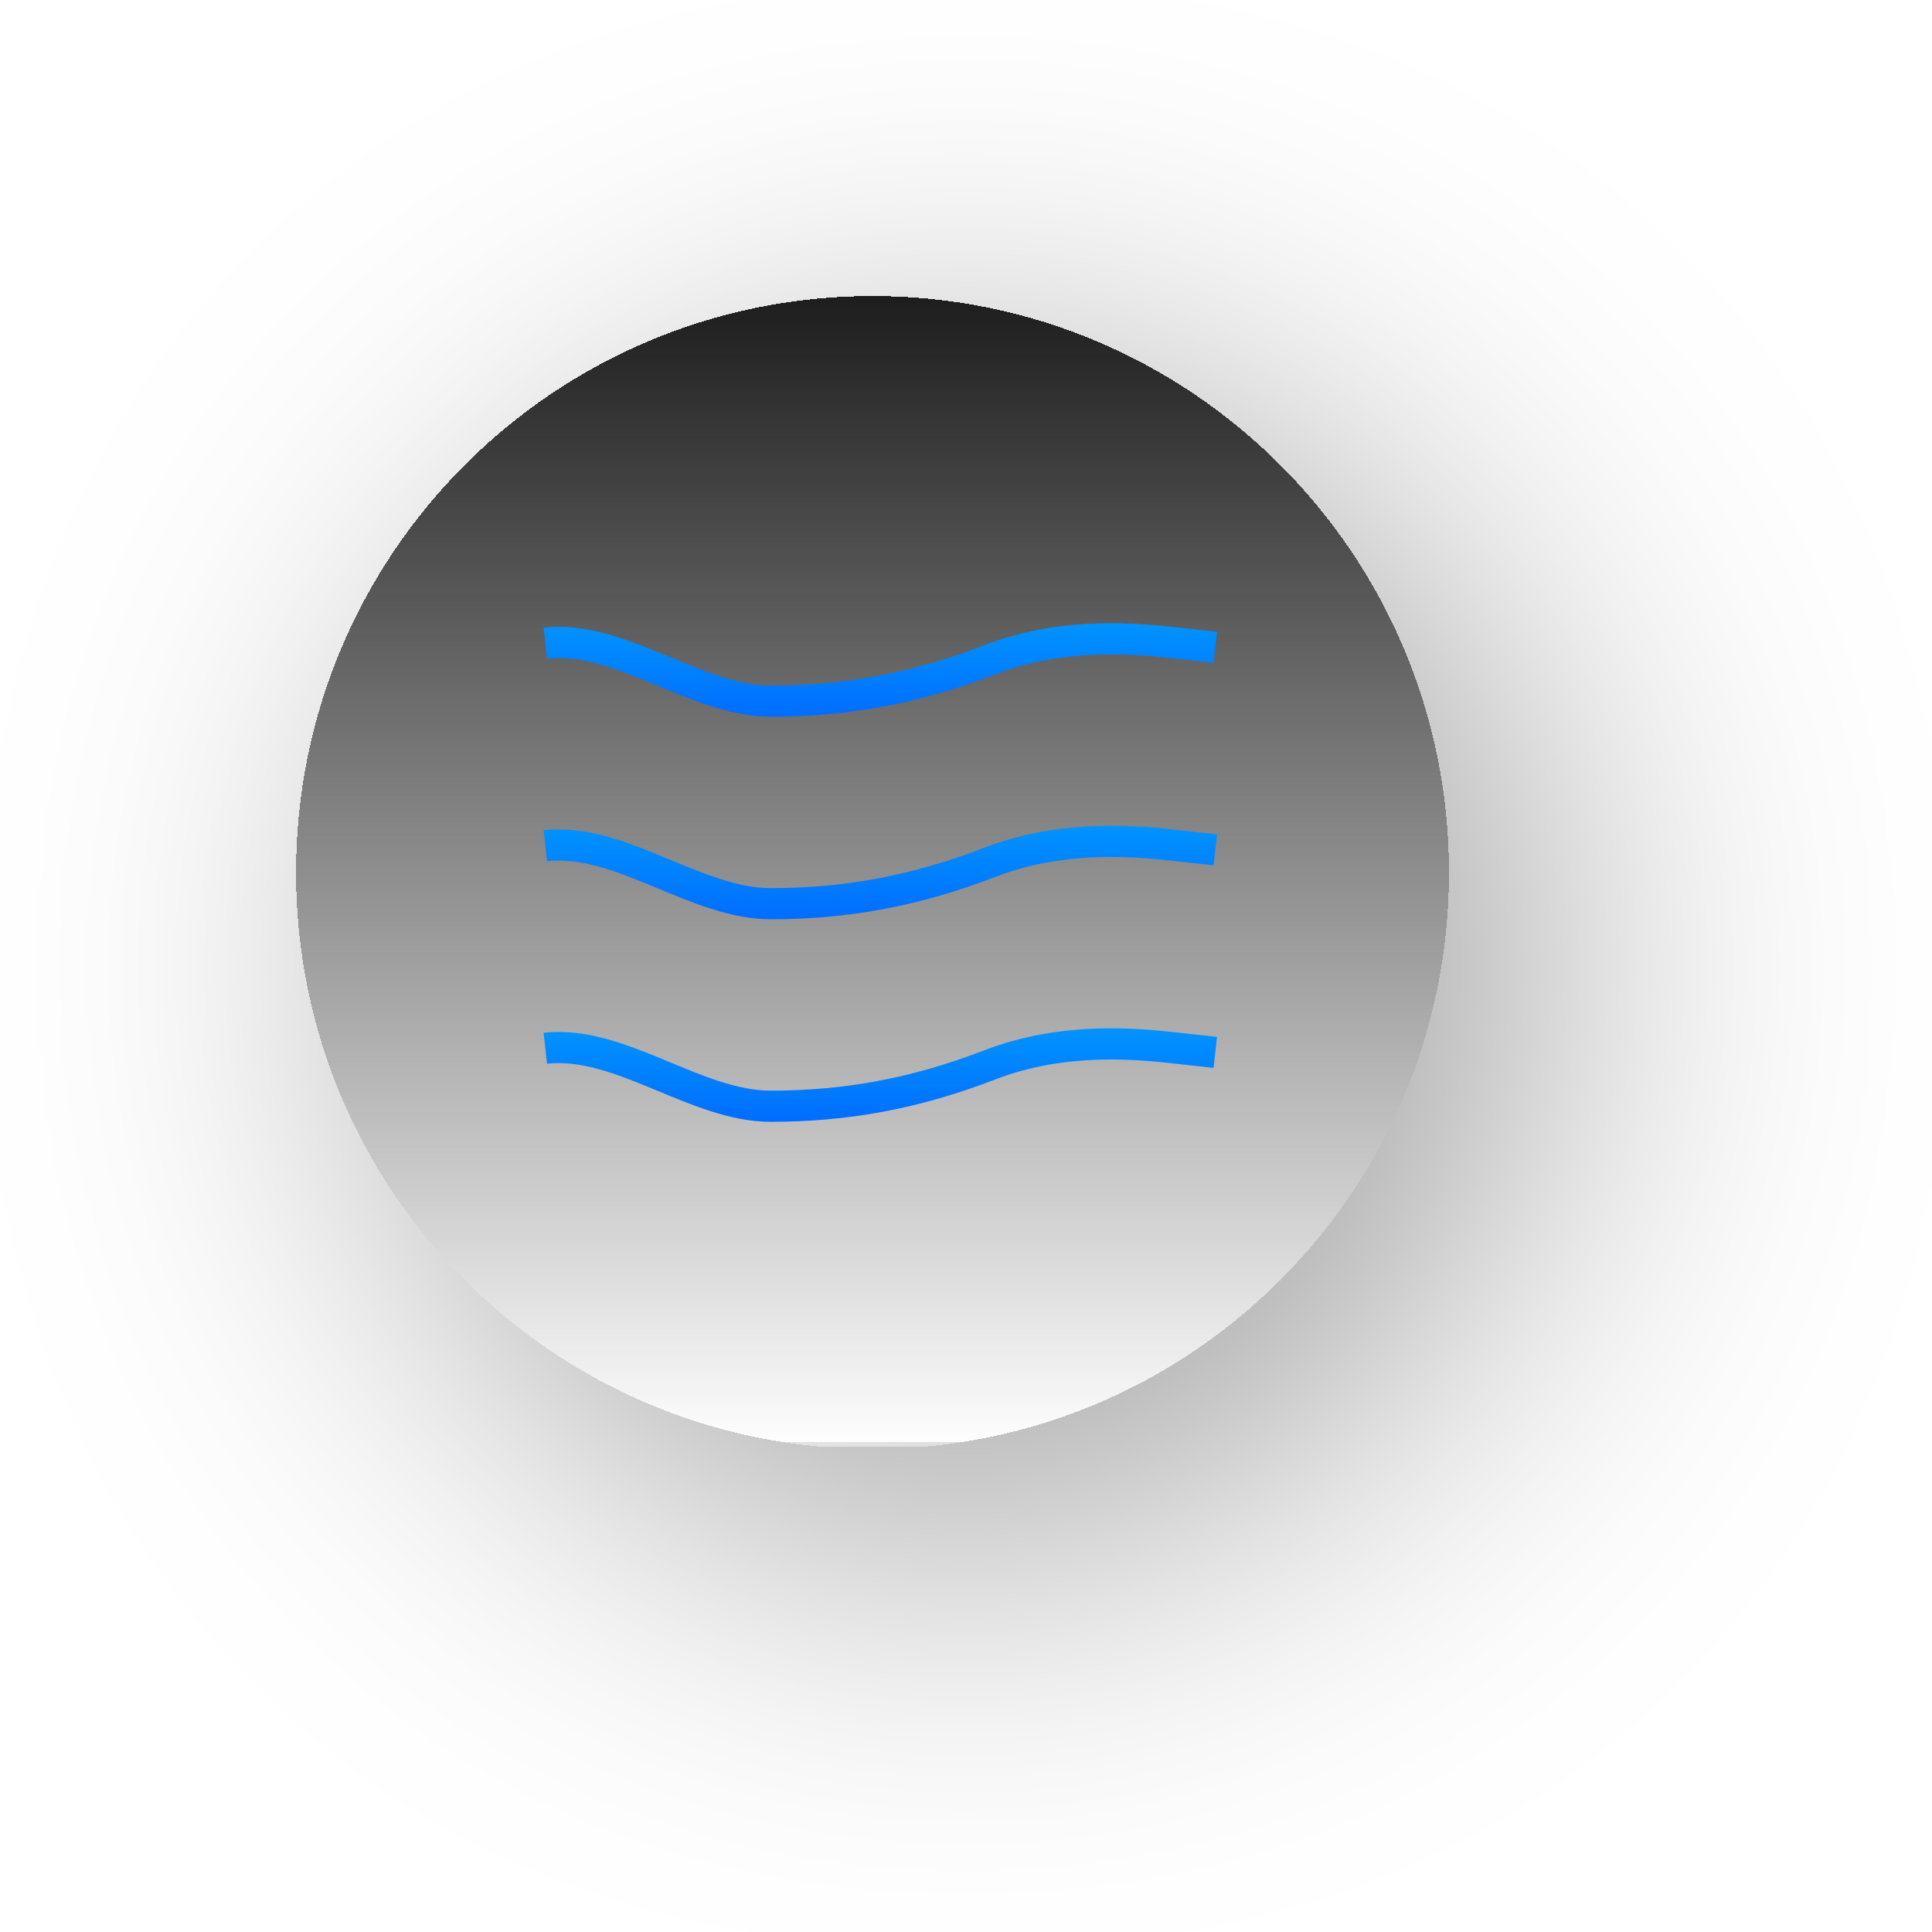
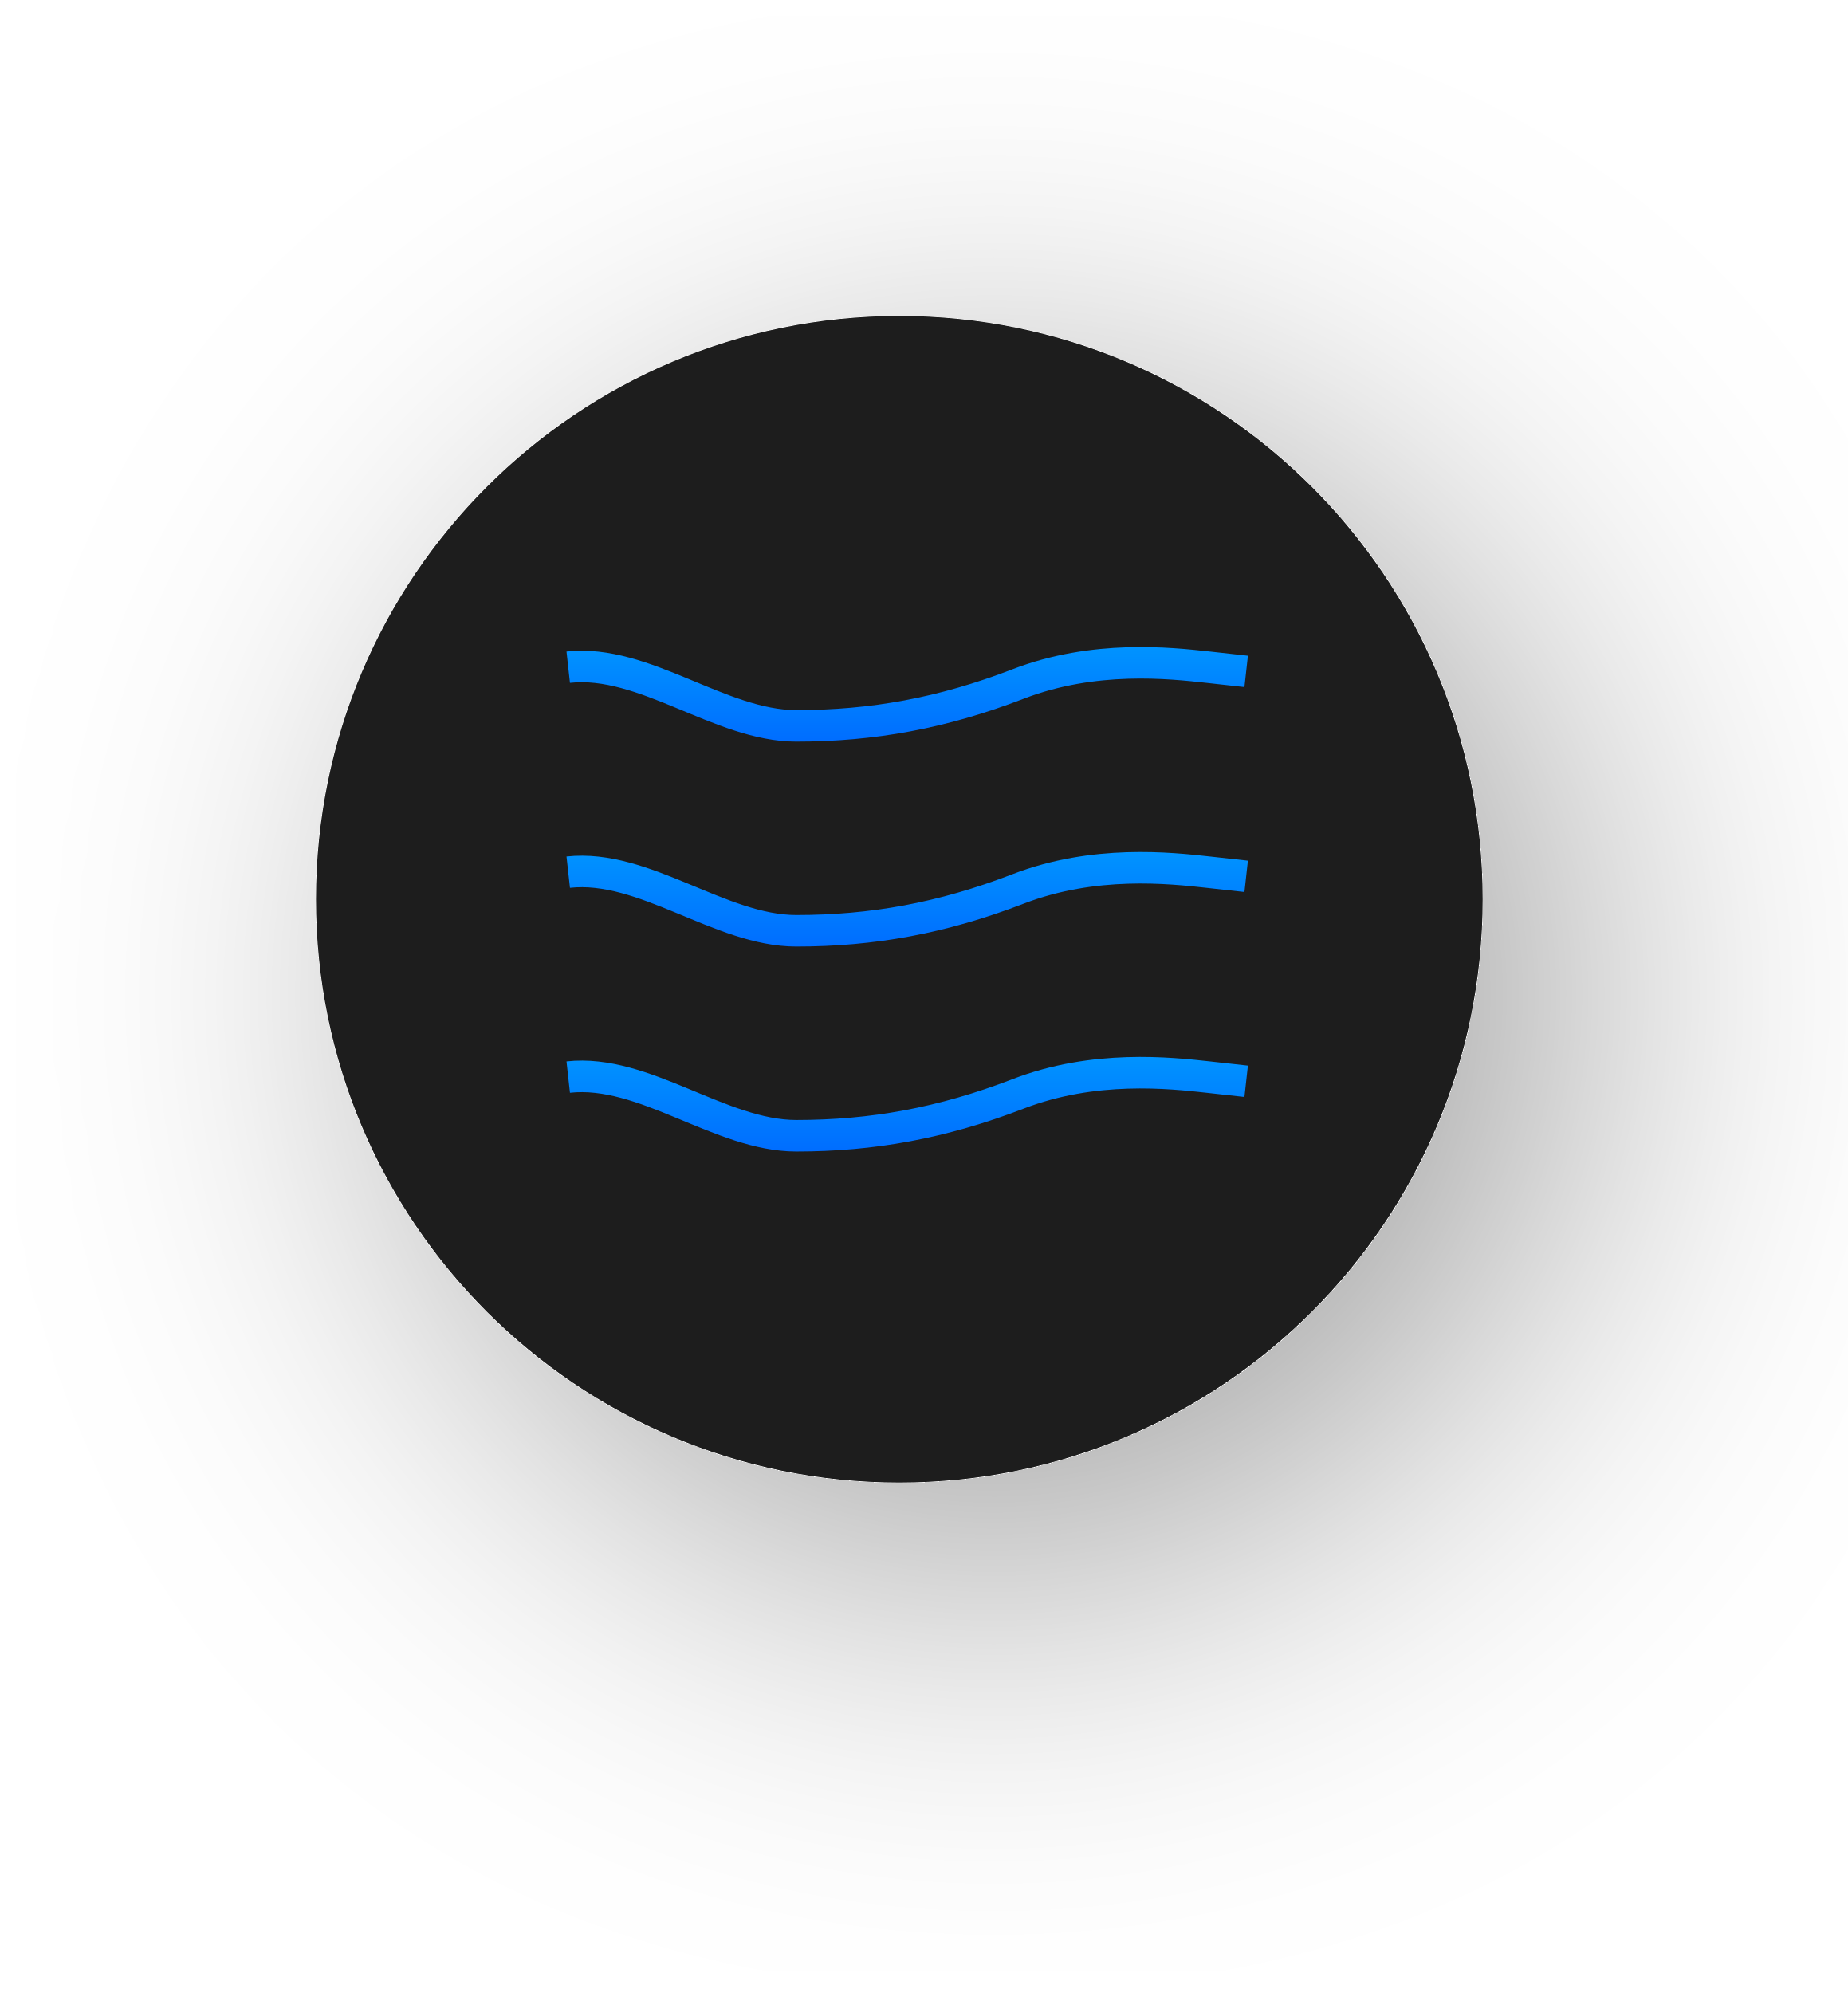
- <svg xmlns="http://www.w3.org/2000/svg" width="124" height="124" viewBox="0 0 124 124" fill="none">
-   <g filter="url(#filter0_d_18_47)">
-     <rect x="19" y="19" width="74" height="74" rx="37" fill="url(#paint0_linear_18_47)" shape-rendering="crispEdges" />
+ <svg xmlns="http://www.w3.org/2000/svg" width="76" height="82" viewBox="0 0 76 82" fill="none">
+   <g filter="url(#filter0_d_188_820)">
+     <rect x="13" y="13" width="48" height="48" rx="24" fill="#1D1D1D" />
  </g>
-   <path d="M78 41.545L75.59 41.279C73.179 41.013 68.358 40.482 63.537 42.342C58.717 44.203 54.283 45 49.463 45C44.642 45 39.821 40.747 35 41.279" stroke="url(#paint1_linear_18_47)" stroke-width="2" />
-   <path d="M78 54.545L75.59 54.279C73.179 54.013 68.358 53.482 63.537 55.342C58.717 57.203 54.283 58 49.462 58C44.642 58 39.821 53.747 35 54.279" stroke="url(#paint2_linear_18_47)" stroke-width="2" />
-   <path d="M78 67.545L75.59 67.279C73.179 67.013 68.358 66.482 63.537 68.342C58.717 70.203 54.283 71 49.462 71C44.642 71 39.821 66.747 35 67.279" stroke="url(#paint3_linear_18_47)" stroke-width="2" />
+   <path d="M51.27 27.624L49.707 27.451C48.143 27.279 45.016 26.934 41.889 28.141C38.762 29.348 35.886 29.865 32.76 29.865C29.632 29.865 26.505 27.106 23.378 27.451" stroke="url(#paint0_linear_188_820)" stroke-width="1.297" />
+   <path d="M51.27 36.056L49.707 35.884C48.143 35.711 45.016 35.367 41.889 36.573C38.762 37.78 35.886 38.297 32.76 38.297C29.632 38.297 26.505 35.539 23.378 35.884" stroke="url(#paint1_linear_188_820)" stroke-width="1.297" />
+   <path d="M51.27 44.489L49.707 44.316C48.143 44.144 45.016 43.799 41.889 45.006C38.762 46.212 35.886 46.73 32.76 46.73C29.632 46.73 26.505 43.971 23.378 44.316" stroke="url(#paint2_linear_188_820)" stroke-width="1.297" />
  <defs>
-     <filter id="filter0_d_18_47" x="0" y="0" width="124" height="124" filterUnits="userSpaceOnUse" color-interpolation-filters="sRGB">
+     <filter id="filter0_d_188_820" x="0.676" y="0.676" width="80.432" height="80.432" filterUnits="userSpaceOnUse" color-interpolation-filters="sRGB">
      <feFlood flood-opacity="0" result="BackgroundImageFix" />
      <feColorMatrix in="SourceAlpha" type="matrix" values="0 0 0 0 0 0 0 0 0 0 0 0 0 0 0 0 0 0 127 0" result="hardAlpha" />
-       <feOffset dx="6" dy="6" />
-       <feGaussianBlur stdDeviation="12.5" />
+       <feOffset dx="3.892" dy="3.892" />
+       <feGaussianBlur stdDeviation="8.108" />
      <feComposite in2="hardAlpha" operator="out" />
      <feColorMatrix type="matrix" values="0 0 0 0 0 0 0 0 0 0 0 0 0 0 0 0 0 0 0.37 0" />
-       <feBlend mode="normal" in2="BackgroundImageFix" result="effect1_dropShadow_18_47" />
-       <feBlend mode="normal" in="SourceGraphic" in2="effect1_dropShadow_18_47" result="shape" />
+       <feBlend mode="normal" in2="BackgroundImageFix" result="effect1_dropShadow_188_820" />
+       <feBlend mode="normal" in="SourceGraphic" in2="effect1_dropShadow_188_820" result="shape" />
    </filter>
-     <linearGradient id="paint0_linear_18_47" x1="56" y1="19" x2="56" y2="93" gradientUnits="userSpaceOnUse">
-       <stop stop-color="#1D1D1D" />
-       <stop offset="1" stop-color="#1D1D1D" stop-opacity="0" />
-     </linearGradient>
-     <linearGradient id="paint1_linear_18_47" x1="49.463" y1="52.442" x2="49.463" y2="37.545" gradientUnits="userSpaceOnUse">
+     <linearGradient id="paint0_linear_188_820" x1="32.76" y1="34.692" x2="32.76" y2="25.029" gradientUnits="userSpaceOnUse">
      <stop stop-color="#0044FF" />
      <stop offset="1" stop-color="#00A3FF" />
    </linearGradient>
-     <linearGradient id="paint2_linear_18_47" x1="49.463" y1="65.442" x2="49.463" y2="50.545" gradientUnits="userSpaceOnUse">
+     <linearGradient id="paint1_linear_188_820" x1="32.76" y1="43.124" x2="32.76" y2="33.462" gradientUnits="userSpaceOnUse">
      <stop stop-color="#0044FF" />
      <stop offset="1" stop-color="#00A3FF" />
    </linearGradient>
-     <linearGradient id="paint3_linear_18_47" x1="49.463" y1="78.442" x2="49.463" y2="63.545" gradientUnits="userSpaceOnUse">
+     <linearGradient id="paint2_linear_188_820" x1="32.76" y1="51.557" x2="32.76" y2="41.894" gradientUnits="userSpaceOnUse">
      <stop stop-color="#0044FF" />
      <stop offset="1" stop-color="#00A3FF" />
    </linearGradient>
  </defs>
</svg>
